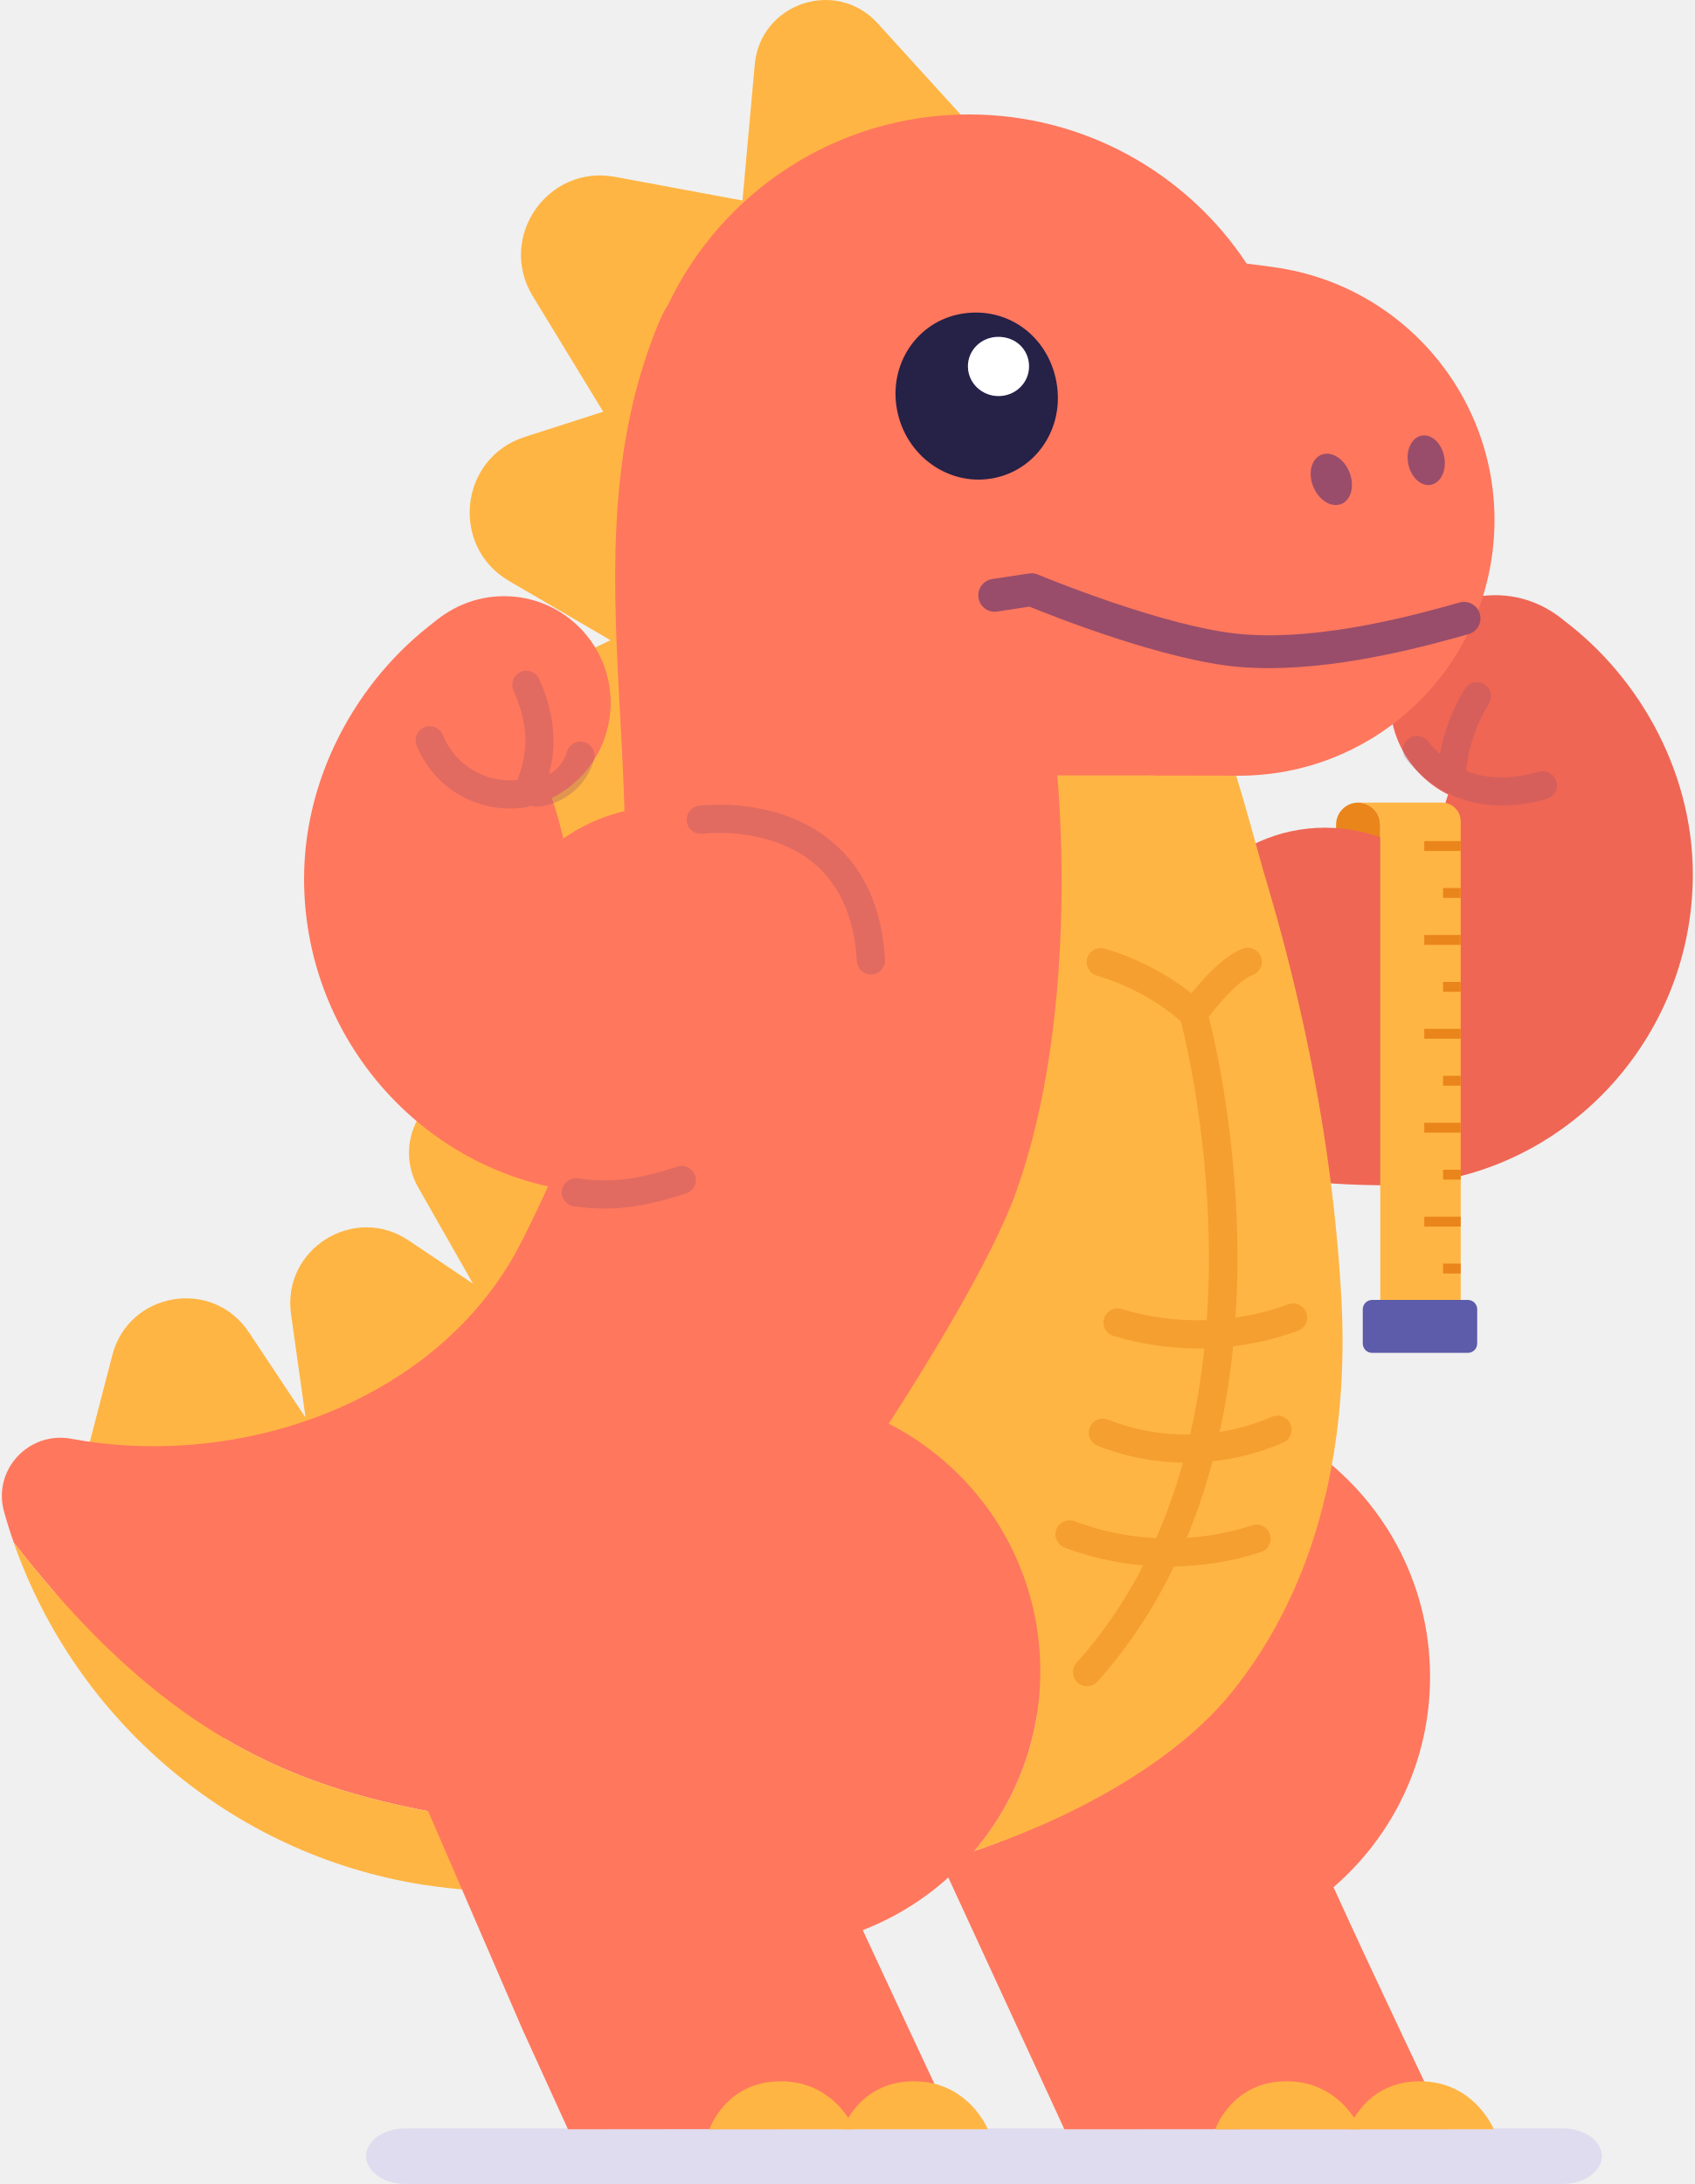
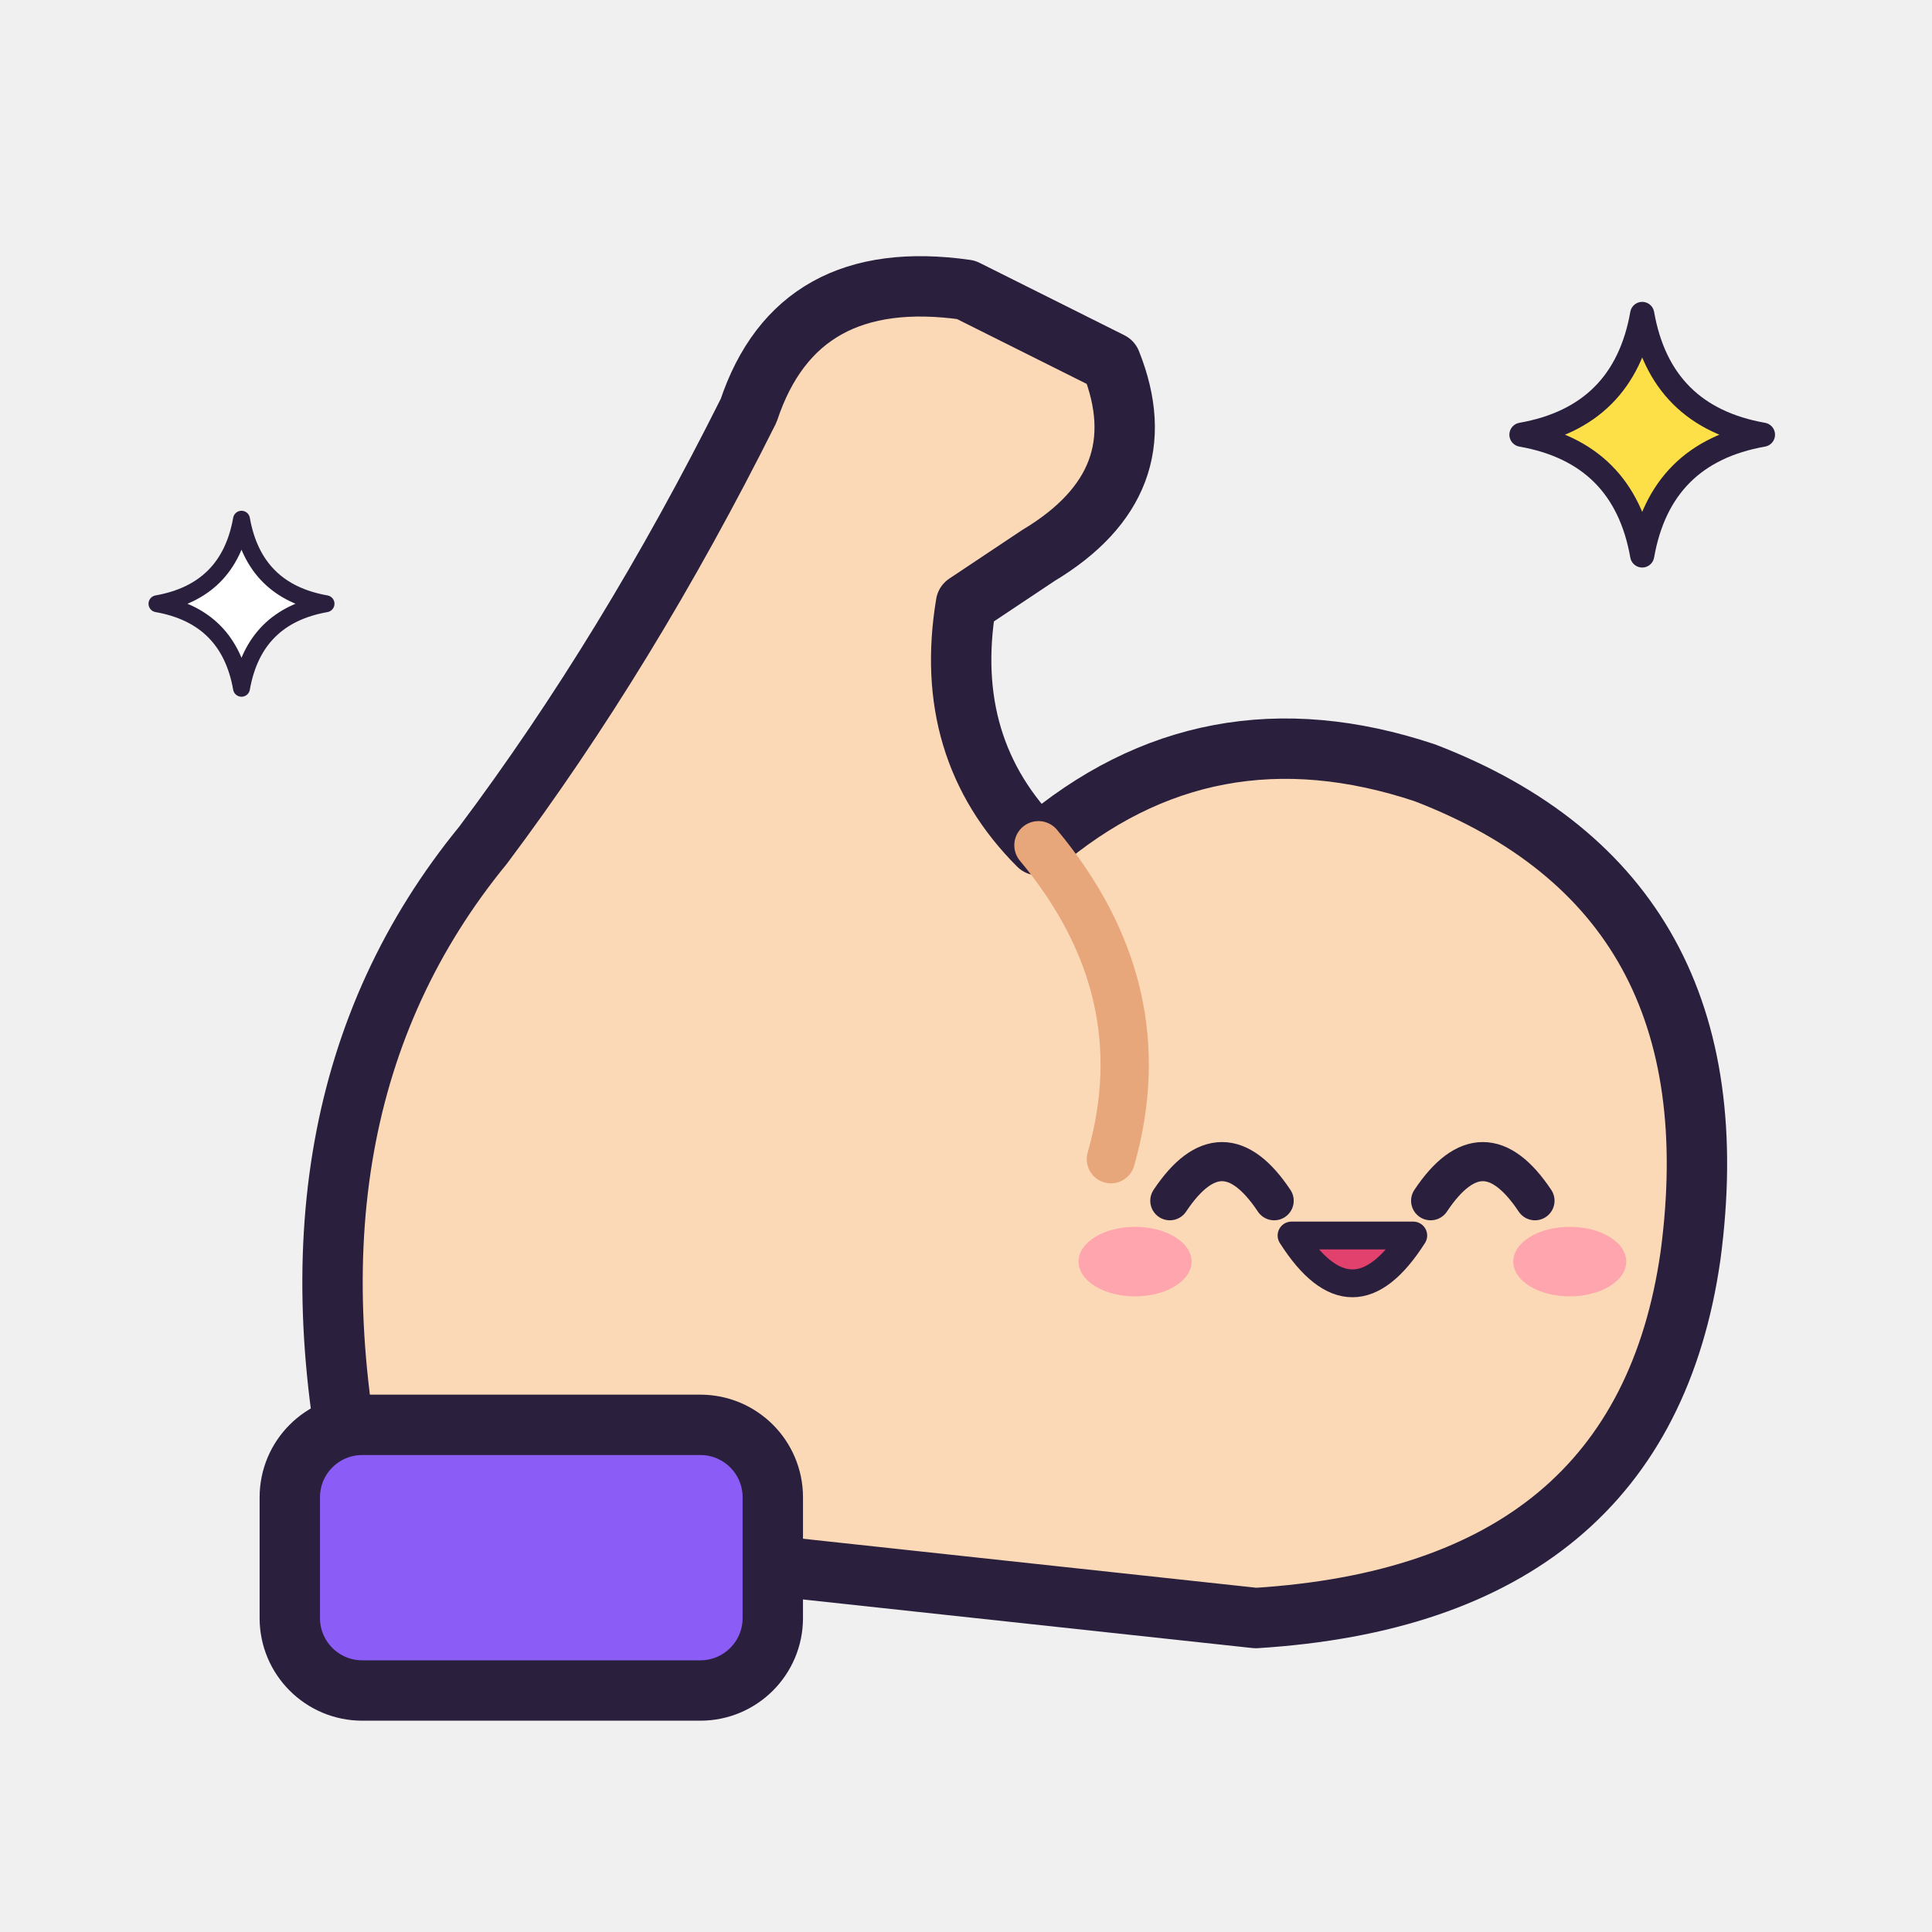
- <svg xmlns="http://www.w3.org/2000/svg" width="180" height="232" viewBox="0 0 180 232" fill="none">
-   <g clip-path="url(#clip0_3044_2529)">
-     <path d="M144.257 85.258C145.552 85.258 146.604 86.309 146.604 87.605V90.842H141.91V87.605C141.91 86.309 142.961 85.258 144.257 85.258Z" fill="#EA851B" />
-     <path d="M140.733 125.423C150.61 125.423 158.616 117.028 158.616 106.673C158.616 96.317 150.61 87.923 140.733 87.923C130.856 87.923 122.849 96.317 122.849 106.673C122.849 117.028 130.856 125.423 140.733 125.423Z" fill="#EF6654" />
-     <path d="M158.819 85.589C164.994 85.589 170.001 80.583 170.001 74.407C170.001 68.232 164.994 63.226 158.819 63.226C152.643 63.226 147.637 68.232 147.637 74.407C147.637 80.583 152.643 85.589 158.819 85.589Z" fill="#EF6654" />
-     <path fill-rule="evenodd" clip-rule="evenodd" d="M148.045 110.533C148.205 110.461 148.331 110.372 148.47 110.29C150.884 110.379 153.442 108.439 152.587 105.427C148.875 92.359 155.526 74.889 165.334 66.014C165.434 65.924 165.027 65.287 165.113 65.193C173.701 71.159 179.802 81.629 179.802 92.878C179.802 111.123 165.009 126.184 146.766 125.914C135.709 125.75 134.603 124.726 129.346 120.945C135.694 117.665 141.508 113.452 148.045 110.533Z" fill="#EF6654" />
-     <path opacity="0.6" fill-rule="evenodd" clip-rule="evenodd" d="M165.96 226.088C168.271 226.088 170.144 227.412 170.144 229.044C170.144 230.676 168.271 231.999 165.96 231.999H43.066C40.756 231.999 38.883 230.676 38.883 229.044C38.883 227.412 40.756 226.088 43.066 226.088H165.96Z" fill="#D5CFEE" />
-     <path fill-rule="evenodd" clip-rule="evenodd" d="M141.638 200.468C147.914 195.061 151.893 187.061 151.893 178.127C151.893 168.012 146.797 159.089 139.035 153.778C138.776 155.693 138.417 157.588 137.958 159.433C137.875 159.772 137.77 160.102 137.68 160.438C135.748 167.657 132.323 174.259 127.733 179.889C127.733 179.889 127.733 179.889 127.733 179.889C127.73 179.893 127.727 179.897 127.724 179.901C121.47 187.591 113.071 193.476 103.436 196.638C102.778 196.858 102.12 197.057 101.462 197.236C101.495 197.28 101.531 197.32 101.564 197.363C100.942 197.432 100.401 197.593 100.027 197.929C100.474 198.906 113.053 226.186 113.053 226.186L153.675 226.163C153.675 226.163 145.261 208.52 141.638 200.468Z" fill="#FF775D" />
-     <path d="M143.232 226.186C143.232 226.186 144.969 221.088 150.794 221.088C156.618 221.088 158.652 226.186 158.652 226.186H143.232Z" fill="#FFB544" />
-     <path d="M129.079 226.186C129.079 226.186 130.816 221.088 136.641 221.088C142.466 221.088 144.499 226.186 144.499 226.186H129.079Z" fill="#FFB544" />
-     <path d="M43.403 131.767C37.608 127.875 29.939 132.678 30.911 139.59L32.796 153.001L54.645 139.317L43.403 131.767Z" fill="#FFB544" />
-     <path d="M80.166 6.85L78.422 26.144L108.536 19.327L93.154 2.406C88.725 -2.353 80.752 0.375 80.166 6.85Z" fill="#FFB544" />
-     <path d="M26.434 141.521C22.581 135.718 13.678 137.212 11.93 143.955L8.709 156.384L33.537 152.217L26.434 141.521Z" fill="#FFB544" />
-     <path d="M65.321 18.786C58.154 17.455 52.792 25.233 56.586 31.457L65.606 46.258L82.362 21.952L65.321 18.786Z" fill="#FFB544" />
-     <path d="M54.063 61.712L69.03 70.454L72.235 41.107L55.733 46.413C48.795 48.644 47.769 58.036 54.063 61.712Z" fill="#FFB544" />
-     <path d="M54.224 88.535L70.036 95.011L69.129 65.924L53.752 73.371C47.285 76.503 47.575 85.812 54.224 88.535Z" fill="#FFB544" />
-     <path d="M52.687 108.911L64.625 119.387L72.629 93.548L56.86 95.441C50.229 96.237 47.667 104.506 52.687 108.911Z" fill="#FFB544" />
-     <path d="M44.438 126.172L52.054 139.544L67.563 118.414L52.522 115.157C46.198 113.787 41.235 120.549 44.438 126.172Z" fill="#FFB544" />
-     <path d="M103.63 131.165C93.691 161.242 72.303 185.866 44.854 200.19C46.782 200.499 48.743 200.715 50.737 200.82L65.06 201.575C95.675 203.188 121.801 179.678 123.415 149.063L124.211 133.962C124.241 133.366 124.42 132.787 124.731 132.277L103.63 131.165Z" fill="#FFB544" />
-     <path d="M134.67 94.134C134.514 93.605 134.357 93.077 134.197 92.55C133.766 91.123 130.442 78.554 129.842 78.618L118.399 79.779C117.806 79.779 117 79.574 116.409 79.614C116.299 79.621 116.518 79.605 116.409 79.614C115.828 79.66 115.817 80.857 115.248 80.94C115.144 80.956 114.521 79.929 114.418 79.945C113.882 80.03 112.789 80.326 112.262 80.443C112.196 80.457 112.329 80.427 112.262 80.443C96.999 83.963 102.643 102.003 101.316 118.256C100.82 124.339 99.326 128.207 97.313 136.076C97.013 137.249 90.317 149.868 91.341 150.295C102 154.737 110.492 165.252 110.492 177.521C110.492 184.815 107.838 191.486 103.45 196.633C113.079 193.47 124.465 187.587 130.716 179.901C140.337 168.071 143.3 152.639 142.463 137.738C141.892 127.563 140.387 117.448 138.148 107.51C137.135 103.015 135.971 98.554 134.67 94.134Z" fill="#FFB544" />
-     <path fill-rule="evenodd" clip-rule="evenodd" d="M135.255 28.376C134.308 28.246 133.36 28.117 132.412 27.997C126.089 18.451 115.246 12.157 102.927 12.157C88.833 12.157 76.664 20.396 70.979 32.326C70.599 32.934 70.27 33.573 69.981 34.261C59.358 59.786 71.447 86.997 63.517 114.168C63.517 114.168 57.176 128.873 54.53 133.499C46.786 147.037 30.212 154.436 13.644 153.558C11.589 153.448 9.564 153.209 7.599 152.84C3.061 151.982 -0.82 156.152 0.437 160.6C0.737 161.687 1.076 162.765 1.455 163.832H1.445C2.751 165.508 4.038 167.094 5.315 168.57C5.355 168.63 5.395 168.68 5.454 168.73L18.033 184.14L23.868 184.679C32.167 189.577 40.246 191.542 48.725 192.988C50.889 193.357 53.084 193.686 55.318 194.025C56.754 194.245 58.211 194.474 59.677 194.704L60.086 194.773L76.764 197.437L85.901 189.397L98.199 178.575L96.314 177.607L104.593 170.316L106.398 162.545C105.383 160.828 104.181 159.237 102.851 157.766C102.673 157.568 102.5 157.365 102.316 157.172C102.028 156.87 101.726 156.582 101.425 156.292C101.191 156.067 100.959 155.84 100.717 155.622C100.43 155.363 100.134 155.113 99.836 154.865C99.557 154.632 99.275 154.403 98.987 154.181C98.703 153.961 98.416 153.746 98.124 153.536C97.793 153.3 97.456 153.073 97.116 152.85C96.845 152.673 96.576 152.493 96.299 152.325C95.892 152.077 95.476 151.847 95.057 151.619C94.833 151.496 94.613 151.367 94.385 151.25C97.88 145.85 105.316 133.949 107.95 126.55C114.498 108.153 112.546 85.072 112.289 82.369H121.889C121.879 82.359 121.869 82.359 121.859 82.349H121.929C122.138 82.359 122.328 82.369 122.478 82.369C122.797 82.379 122.966 82.389 122.966 82.389H125.31L131.594 82.399C145.28 82.399 156.82 72.205 158.526 58.629C160.371 43.877 149.998 30.381 135.255 28.376Z" fill="#FF775D" />
-     <path d="M142.469 53.536C143.527 53.106 143.907 51.586 143.319 50.142C142.731 48.698 141.397 47.877 140.34 48.308C139.282 48.739 138.901 50.258 139.489 51.702C140.077 53.146 141.411 53.967 142.469 53.536Z" fill="#994D6A" />
-     <path d="M151.972 51.5C153.03 51.303 153.668 49.973 153.399 48.529C153.129 47.086 152.053 46.076 150.996 46.273C149.939 46.471 149.3 47.801 149.57 49.244C149.839 50.688 150.915 51.698 151.972 51.5Z" fill="#994D6A" />
-     <path d="M81.007 207.006C97.291 207.006 110.492 193.805 110.492 177.521C110.492 161.236 97.291 148.035 81.007 148.035C64.722 148.035 51.521 161.236 51.521 177.521C51.521 193.805 64.722 207.006 81.007 207.006Z" fill="#FF775D" />
-     <path d="M59.677 194.704C58.211 194.474 56.754 194.245 55.318 194.025C53.084 193.686 50.889 193.357 48.725 192.988C40.247 191.542 32.167 189.577 23.868 184.679C17.913 181.168 11.848 176.151 5.455 168.73C5.395 168.68 5.355 168.63 5.315 168.57C4.038 167.094 2.751 165.508 1.445 163.832C8.008 182.614 24.457 196.938 44.855 200.2H44.894L51.587 199.621L63.388 198.594L76.764 197.437L60.086 194.773L59.677 194.704Z" fill="#FFB544" />
-     <path fill-rule="evenodd" clip-rule="evenodd" d="M101.492 226.148C101.492 226.148 91.866 205.657 89.149 199.591C88.695 198.579 88.353 197.804 89.384 196.766C100.751 185.332 98.467 164.213 81.088 156.38C79.9 161.735 78.749 167.098 77.517 172.443C75.812 179.842 72.638 185.89 68.023 190.617C59.623 184.732 54.773 179.751 42.547 177.767C41.999 179.106 41.446 180.442 40.882 181.771L55.489 215.565L60.327 226.186L96.609 226.148H101.492Z" fill="#FF775D" />
-     <path d="M89.496 226.186C89.496 226.186 91.234 221.088 97.058 221.088C102.883 221.088 104.916 226.186 104.916 226.186H89.496Z" fill="#FFB544" />
-     <path d="M75.344 226.186C75.344 226.186 77.081 221.088 82.906 221.088C88.731 221.088 90.764 226.186 90.764 226.186H75.344Z" fill="#FFB544" />
-     <path d="M134.763 70.975C133.715 70.975 132.674 70.936 131.651 70.851C123.765 70.194 111.857 65.468 109.344 64.442L105.915 64.963C104.959 65.111 104.072 64.452 103.927 63.499C103.783 62.546 104.437 61.656 105.391 61.51L109.299 60.916C109.614 60.868 109.939 60.907 110.236 61.032C110.371 61.089 123.826 66.695 131.941 67.371C140.509 68.092 150.684 65.225 155.029 64.003C155.952 63.74 156.92 64.282 157.181 65.211C157.443 66.139 156.902 67.103 155.974 67.364C151.952 68.495 143.131 70.975 134.763 70.975Z" fill="#994D6A" />
-     <path d="M105.363 50.823C100.682 51.634 96.181 48.378 95.274 43.524C94.365 38.666 97.431 34.12 102.149 33.328C106.96 32.52 111.306 35.653 112.208 40.58C113.1 45.455 110.055 50.011 105.363 50.823Z" fill="#252147" />
-     <path d="M106.085 42.074C104.289 42.088 102.826 40.693 102.805 38.946C102.784 37.198 104.221 35.787 106.029 35.781C107.873 35.775 109.286 37.119 109.3 38.891C109.314 40.644 107.884 42.059 106.085 42.074Z" fill="white" />
-     <path d="M70.579 126.301C81.281 126.301 89.956 117.205 89.956 105.984C89.956 94.764 81.281 85.668 70.579 85.668C59.877 85.668 51.201 94.764 51.201 105.984C51.201 117.205 59.877 126.301 70.579 126.301Z" fill="#FF775D" />
-     <path d="M53.54 85.972C59.792 85.972 64.86 80.904 64.86 74.652C64.86 68.4 59.792 63.331 53.54 63.331C47.287 63.331 42.219 68.4 42.219 74.652C42.219 80.904 47.287 85.972 53.54 85.972Z" fill="#FF775D" />
-     <path fill-rule="evenodd" clip-rule="evenodd" d="M64.447 111.226C64.285 111.154 64.158 111.063 64.017 110.98C61.573 111.071 58.983 109.106 59.849 106.057C63.607 92.826 56.873 75.139 46.944 66.154C46.843 66.063 47.255 65.418 47.167 65.323C38.473 71.363 32.296 81.963 32.296 93.352C32.296 111.824 47.272 127.072 65.742 126.798C76.937 126.632 78.056 125.596 83.379 121.768C76.952 118.447 71.065 114.181 64.447 111.226Z" fill="#FF775D" />
-     <g opacity="0.3">
-       <path d="M56.188 85.257C55.991 85.257 55.791 85.218 55.6 85.136C54.84 84.811 54.488 83.931 54.813 83.171C56.22 79.888 56.137 76.954 54.538 73.357C54.202 72.602 54.541 71.719 55.297 71.383C56.047 71.045 56.936 71.385 57.271 72.141C59.191 76.456 59.285 80.335 57.564 84.35C57.321 84.917 56.768 85.257 56.188 85.257Z" fill="#994D6A" />
-       <path d="M54.175 85.888C52.33 85.888 50.495 85.41 48.881 84.492C46.794 83.304 45.15 81.422 44.253 79.194C43.945 78.427 44.317 77.555 45.083 77.247C45.848 76.936 46.721 77.31 47.029 78.077C47.674 79.681 48.858 81.035 50.361 81.891C51.865 82.746 53.634 83.072 55.341 82.806C56.154 82.684 56.922 83.24 57.049 84.056C57.176 84.872 56.617 85.637 55.799 85.764C55.261 85.847 54.718 85.888 54.175 85.888Z" fill="#994D6A" />
-       <path d="M57.034 85.698C56.273 85.698 55.621 85.118 55.547 84.345C55.468 83.522 56.071 82.791 56.893 82.712C58.397 82.568 59.82 81.356 60.203 79.894C60.413 79.096 61.229 78.617 62.03 78.826C62.829 79.036 63.307 79.854 63.098 80.654C62.39 83.353 59.957 85.424 57.179 85.691C57.131 85.696 57.082 85.698 57.034 85.698Z" fill="#994D6A" />
-     </g>
-     <path opacity="0.3" d="M92.505 103.518C91.718 103.518 91.058 102.904 91.013 102.108C90.747 97.554 89.234 94.072 86.515 91.762C83.086 88.847 78.108 88.2 74.588 88.566C73.764 88.64 73.03 88.053 72.944 87.232C72.858 86.41 73.456 85.675 74.278 85.589C76.281 85.38 83.231 85.044 88.454 89.481C91.819 92.342 93.684 96.532 93.999 101.935C94.048 102.76 93.418 103.467 92.592 103.515C92.563 103.517 92.534 103.518 92.505 103.518Z" fill="#994D6A" />
-     <path opacity="0.3" d="M64.237 128.382C63.197 128.382 62.116 128.305 60.955 128.142C60.137 128.026 59.567 127.269 59.683 126.451C59.8 125.632 60.563 125.069 61.374 125.179C65.277 125.731 68.1 125.163 71.951 123.927C72.74 123.671 73.58 124.108 73.832 124.893C74.086 125.68 73.652 126.523 72.866 126.775C69.78 127.767 67.18 128.382 64.237 128.382Z" fill="#994D6A" />
-     <g opacity="0.3">
-       <path d="M159.51 85.562C155.436 85.562 151.973 83.889 149.335 80.606C148.818 79.961 148.921 79.02 149.565 78.501C150.212 77.986 151.152 78.088 151.669 78.731C154.554 82.326 158.417 83.391 163.48 81.986C164.279 81.766 165.101 82.231 165.322 83.027C165.543 83.824 165.076 84.648 164.281 84.869C162.615 85.332 161.02 85.562 159.51 85.562Z" fill="#994D6A" />
-       <path d="M154.144 84.256C154.12 84.256 154.095 84.255 154.07 84.254C153.245 84.214 152.608 83.511 152.649 82.686C152.814 79.328 153.832 76.038 155.595 73.174C156.028 72.47 156.95 72.251 157.653 72.684C158.356 73.117 158.576 74.038 158.143 74.743C156.644 77.179 155.778 79.977 155.638 82.833C155.599 83.633 154.937 84.256 154.144 84.256Z" fill="#994D6A" />
-     </g>
-     <path d="M153.153 85.258H144.529L144.541 85.286C145.702 85.428 146.604 86.406 146.604 87.605V139.609H155.148V87.253C155.148 86.151 154.255 85.258 153.153 85.258Z" fill="#FFB544" />
-     <path d="M155.148 129.242H151.278V130.293H155.148V129.242Z" fill="#EA851B" />
-     <path d="M155.148 119.268H151.278V120.318H155.148V119.268Z" fill="#EA851B" />
-     <path d="M155.148 109.293H151.278V110.343H155.148V109.293Z" fill="#EA851B" />
-     <path d="M155.148 99.318H151.278V100.369H155.148V99.318Z" fill="#EA851B" />
-     <path d="M155.148 89.344H151.278V90.394H155.148V89.344Z" fill="#EA851B" />
-     <path d="M155.148 134.229H153.273V135.28H155.148V134.229Z" fill="#EA851B" />
-     <path d="M155.148 124.255H153.273V125.305H155.148V124.255Z" fill="#EA851B" />
-     <path d="M155.148 114.28H153.273V115.331H155.148V114.28Z" fill="#EA851B" />
-     <path d="M155.148 104.306H153.273V105.356H155.148V104.306Z" fill="#EA851B" />
-     <path d="M155.148 94.331H153.273V95.381H155.148V94.331Z" fill="#EA851B" />
-     <path d="M155.901 138.088H145.742C145.191 138.088 144.744 138.534 144.744 139.085V142.715C144.744 143.266 145.191 143.713 145.742 143.713H155.901C156.452 143.713 156.899 143.266 156.899 142.715V139.085C156.899 138.534 156.452 138.088 155.901 138.088Z" fill="#5C5CAA" />
-     <g opacity="0.46">
-       <path d="M115.452 179.127C115.096 179.127 114.738 179.001 114.452 178.744C113.837 178.191 113.788 177.245 114.34 176.631C135.911 152.627 126.543 112.876 125.424 108.496C124.515 107.677 121.343 105.059 116.49 103.638C115.697 103.407 115.243 102.576 115.475 101.782C115.708 100.989 116.535 100.537 117.331 100.767C123.893 102.688 127.673 106.494 127.831 106.654L128.099 106.929L128.202 107.298C128.33 107.752 131.317 118.585 131.434 132.827C131.59 151.795 126.449 167.634 116.565 178.632C116.27 178.96 115.861 179.127 115.452 179.127Z" fill="#EA851B" />
-       <path d="M126.761 109.198C126.462 109.198 126.161 109.109 125.899 108.924C125.224 108.448 125.063 107.514 125.539 106.839C125.899 106.328 129.145 101.81 132.024 100.764C132.799 100.483 133.659 100.882 133.941 101.658C134.223 102.435 133.823 103.293 133.046 103.575C131.538 104.125 129.14 106.927 127.984 108.565C127.693 108.977 127.23 109.198 126.761 109.198Z" fill="#EA851B" />
-       <path d="M126.022 155.376C122.809 155.376 119.595 154.779 116.58 153.58C115.813 153.275 115.437 152.406 115.742 151.638C116.048 150.869 116.918 150.497 117.685 150.799C123.259 153.014 129.605 152.902 135.097 150.497C135.852 150.165 136.735 150.511 137.067 151.268C137.399 152.025 137.054 152.907 136.297 153.239C133.049 154.662 129.536 155.376 126.022 155.376Z" fill="#EA851B" />
-       <path d="M124.185 166.414C120.408 166.414 116.632 165.739 113.067 164.392C112.294 164.1 111.904 163.237 112.196 162.463C112.488 161.69 113.353 161.304 114.125 161.593C120.16 163.873 126.866 164.027 133.003 162.027C133.792 161.769 134.633 162.2 134.888 162.985C135.145 163.771 134.716 164.615 133.93 164.871C130.772 165.901 127.477 166.414 124.185 166.414Z" fill="#EA851B" />
-       <path d="M127.234 143.241C124.204 143.241 121.173 142.8 118.263 141.913C117.473 141.672 117.026 140.836 117.268 140.045C117.51 139.254 118.348 138.806 119.135 139.051C124.895 140.806 131.179 140.631 136.83 138.556C137.603 138.271 138.465 138.669 138.75 139.445C139.034 140.221 138.637 141.081 137.86 141.365C134.457 142.614 130.846 143.241 127.234 143.241Z" fill="#EA851B" />
-     </g>
-   </g>
-   <defs>
-     <clipPath id="clip0_3044_2529">
-       <rect width="179.604" height="232" fill="white" transform="translate(0.197968)" />
-     </clipPath>
-   </defs>
+ <svg xmlns="http://www.w3.org/2000/svg" viewBox="0 0 160 160">
+   <path d="M30 126 Q22 92 40 70 Q52 54 62 34 Q66 22 80 24 L92 30 Q96 40 86 46 L80 50 Q78 62 86 70 Q100 58 118 64 Q144 74 140 104 Q136 132 104 134 Z" fill="#fcd9b6" stroke="#2a1f3d" stroke-width="5" stroke-linejoin="round" stroke-linecap="round" />
+   <path d="M86 70 Q96 82 92 96" stroke="#e8a77a" stroke-width="4" fill="none" stroke-linecap="round" />
+   <rect x="24" y="118" width="40" height="22" rx="6" fill="#8b5cf6" stroke="#2a1f3d" stroke-width="5" stroke-linejoin="round" stroke-linecap="round" />
+   <path d="M96.88 99.44 Q101.2 92.96 105.52 99.44" stroke="#2a1f3d" stroke-width="3.24" fill="none" stroke-linecap="round" />
+   <ellipse cx="94.0" cy="104.48" rx="4.68" ry="2.88" fill="#ff7aa8" opacity=".55" />
+   <path d="M118.48 99.44 Q122.8 92.96 127.12 99.44" stroke="#2a1f3d" stroke-width="3.24" fill="none" stroke-linecap="round" />
+   <ellipse cx="130.0" cy="104.48" rx="4.68" ry="2.88" fill="#ff7aa8" opacity=".55" />
+   <path d="M106.96 102.32 Q112 110.24 117.04 102.32 Z" fill="#e2416d" stroke="#2a1f3d" stroke-width="2.304" stroke-linejoin="round" />
+   <path transform="translate(136 36) scale(1)" d="M0 -10 Q1.5 -1.5 10 0 Q1.5 1.5 0 10 Q-1.5 1.5 -10 0 Q-1.5 -1.5 0 -10 Z" fill="#fde047" stroke="#2a1f3d" stroke-width="2" stroke-linejoin="round" />
+   <path transform="translate(20 50) scale(0.7)" d="M0 -10 Q1.5 -1.5 10 0 Q1.5 1.5 0 10 Q-1.5 1.5 -10 0 Q-1.5 -1.5 0 -10 Z" fill="#fff" stroke="#2a1f3d" stroke-width="2" stroke-linejoin="round" />
</svg>
